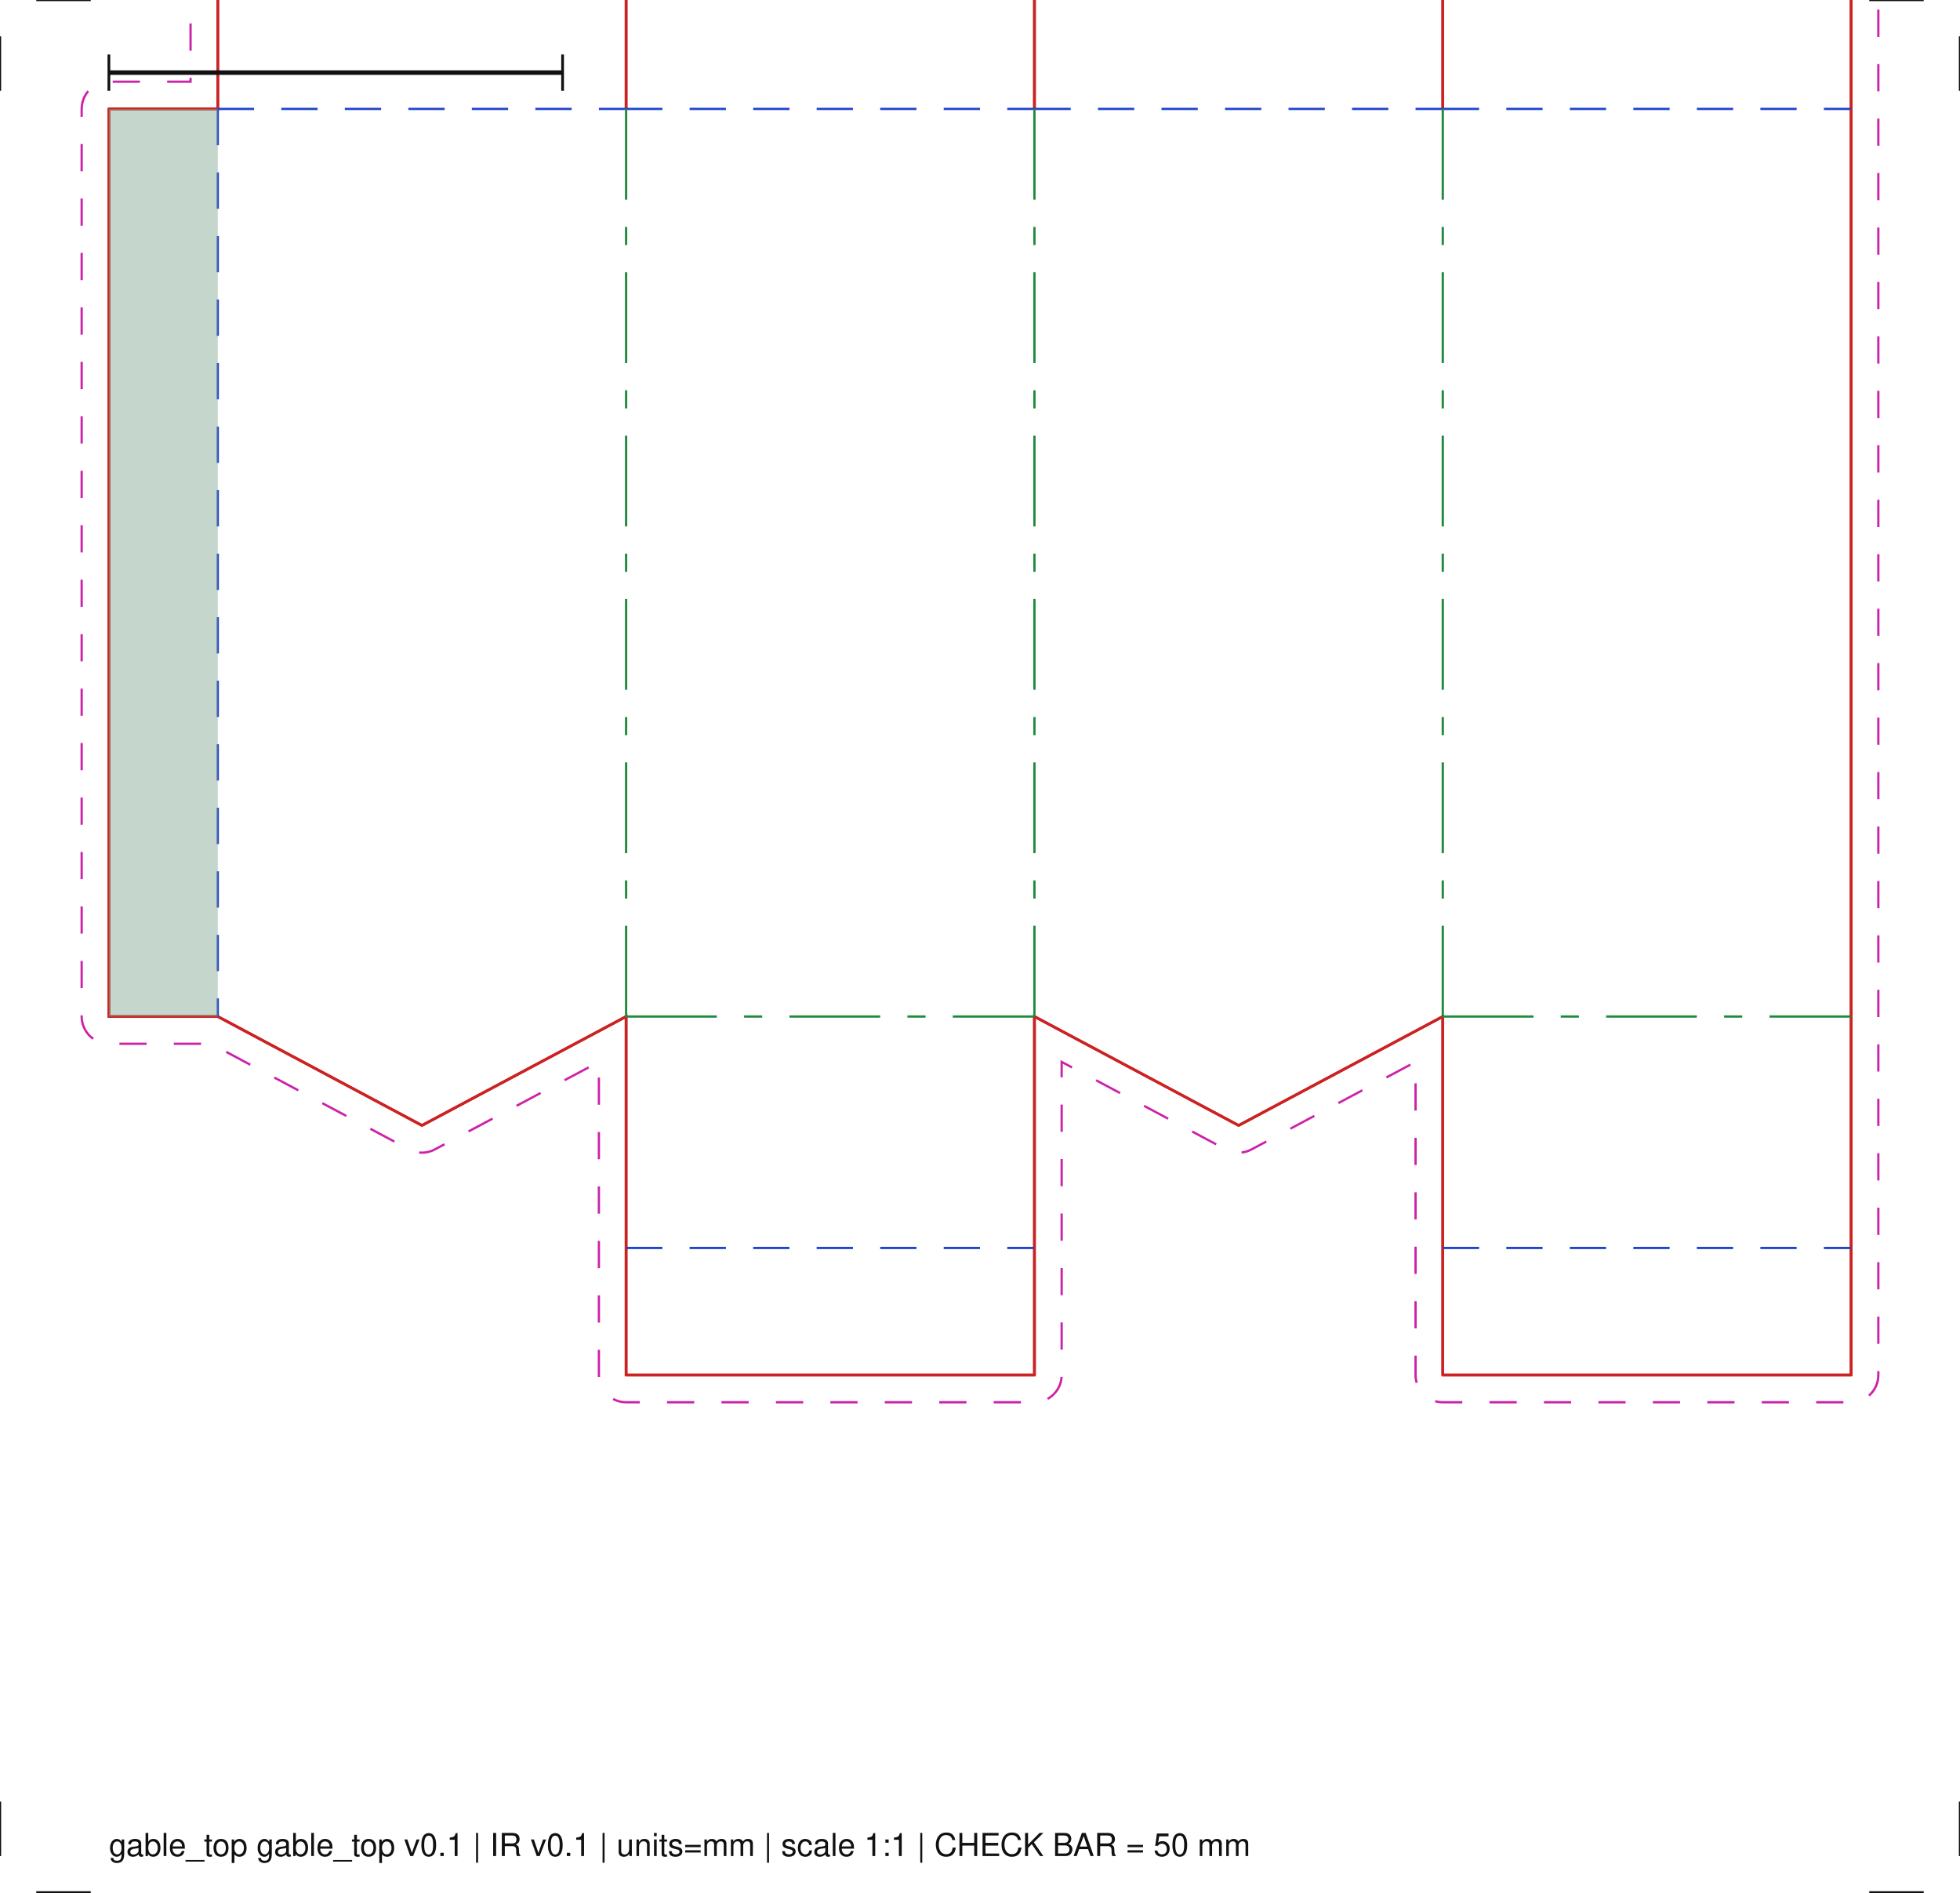
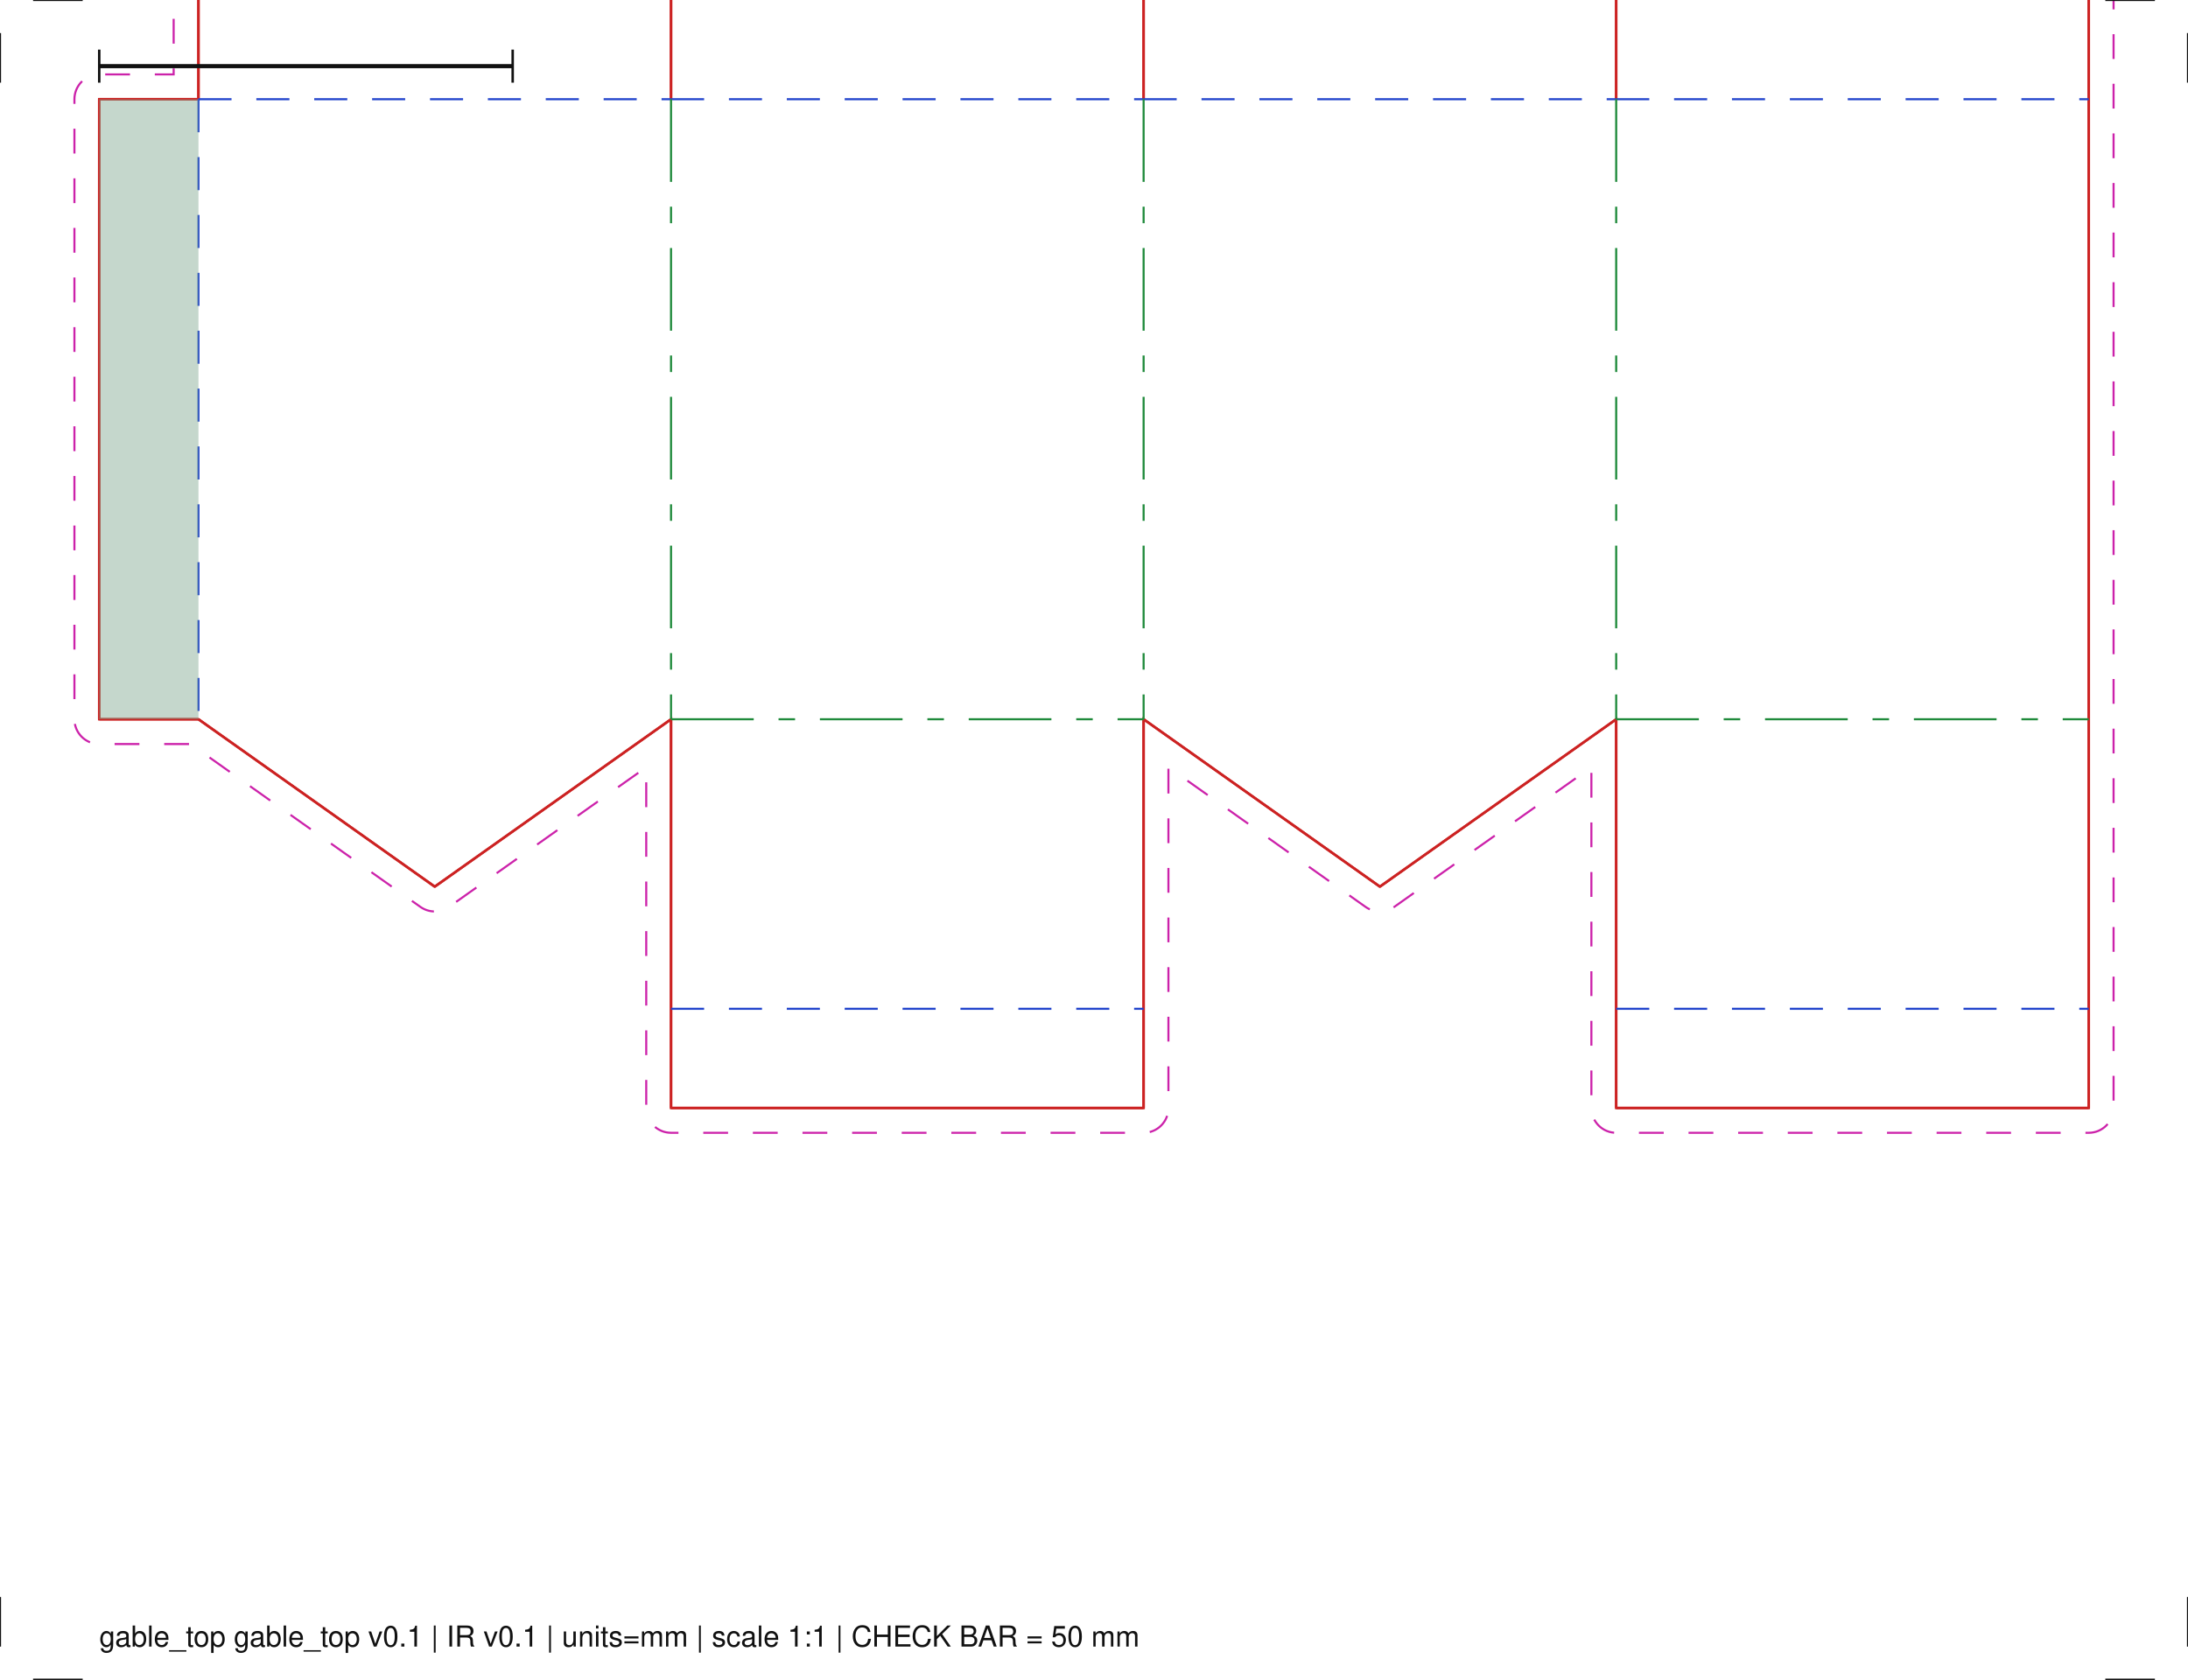
- <svg xmlns="http://www.w3.org/2000/svg" width="216.000mm" height="208.500mm" viewBox="0 0 216.000 208.500">
+ <svg xmlns="http://www.w3.org/2000/svg" width="264.600mm" height="203.173mm" viewBox="0 0 264.600 203.173">
  <g id="CUT">
-     <polygon points="69.000,-33.000 69.000,-10.500 24.000,-10.500 24.000,12.000 12.000,12.000 12.000,112.000 24.000,112.000 46.500,124.000 69.000,112.000 69.000,137.500 69.000,151.500 114.000,151.500 114.000,137.500 114.000,112.000 136.500,124.000 159.000,112.000 159.000,137.500 159.000,151.500 204.000,151.500 204.000,137.500 204.000,112.000 204.000,12.000 204.000,-33.000 159.000,-33.000 159.000,-10.500 114.000,-10.500 114.000,-33.000 69.000,-33.000" fill="none" stroke="#CC2222" stroke-width="0.3" />
+     <polygon points="81.150,-45.150 81.150,-16.575 24.000,-16.575 24.000,12.000 12.000,12.000 12.000,87.000 24.000,87.000 52.575,107.250 81.150,87.000 81.150,122.023 81.150,134.023 138.300,134.023 138.300,122.023 138.300,87.000 166.875,107.250 195.450,87.000 195.450,122.023 195.450,134.023 252.600,134.023 252.600,122.023 252.600,87.000 252.600,12.000 252.600,-45.150 195.450,-45.150 195.450,-16.575 138.300,-16.575 138.300,-45.150 81.150,-45.150" fill="none" stroke="#CC2222" stroke-width="0.3" />
    <line x1="12.000" y1="12.000" x2="24.000" y2="12.000" stroke="#CC2222" stroke-width="0.3" />
-     <line x1="24.000" y1="112.000" x2="12.000" y2="112.000" stroke="#CC2222" stroke-width="0.3" />
-     <line x1="12.000" y1="112.000" x2="12.000" y2="12.000" stroke="#CC2222" stroke-width="0.3" />
-     <line x1="69.000" y1="112.000" x2="46.500" y2="124.000" stroke="#CC2222" stroke-width="0.3" />
-     <line x1="46.500" y1="124.000" x2="24.000" y2="112.000" stroke="#CC2222" stroke-width="0.3" />
-     <line x1="159.000" y1="112.000" x2="136.500" y2="124.000" stroke="#CC2222" stroke-width="0.3" />
-     <line x1="136.500" y1="124.000" x2="114.000" y2="112.000" stroke="#CC2222" stroke-width="0.3" />
-     <line x1="204.000" y1="12.000" x2="204.000" y2="112.000" stroke="#CC2222" stroke-width="0.3" />
-     <line x1="114.000" y1="112.000" x2="114.000" y2="137.500" stroke="#CC2222" stroke-width="0.3" />
-     <line x1="69.000" y1="137.500" x2="69.000" y2="112.000" stroke="#CC2222" stroke-width="0.3" />
-     <line x1="114.000" y1="137.500" x2="114.000" y2="151.500" stroke="#CC2222" stroke-width="0.3" />
-     <line x1="114.000" y1="151.500" x2="69.000" y2="151.500" stroke="#CC2222" stroke-width="0.3" />
-     <line x1="69.000" y1="151.500" x2="69.000" y2="137.500" stroke="#CC2222" stroke-width="0.3" />
-     <line x1="204.000" y1="112.000" x2="204.000" y2="137.500" stroke="#CC2222" stroke-width="0.3" />
-     <line x1="159.000" y1="137.500" x2="159.000" y2="112.000" stroke="#CC2222" stroke-width="0.3" />
-     <line x1="204.000" y1="137.500" x2="204.000" y2="151.500" stroke="#CC2222" stroke-width="0.3" />
-     <line x1="204.000" y1="151.500" x2="159.000" y2="151.500" stroke="#CC2222" stroke-width="0.3" />
-     <line x1="159.000" y1="151.500" x2="159.000" y2="137.500" stroke="#CC2222" stroke-width="0.3" />
-     <line x1="159.000" y1="-33.000" x2="204.000" y2="-33.000" stroke="#CC2222" stroke-width="0.3" />
-     <line x1="204.000" y1="-33.000" x2="204.000" y2="12.000" stroke="#CC2222" stroke-width="0.3" />
-     <line x1="159.000" y1="12.000" x2="159.000" y2="-33.000" stroke="#CC2222" stroke-width="0.3" />
-     <line x1="69.000" y1="-33.000" x2="114.000" y2="-33.000" stroke="#CC2222" stroke-width="0.3" />
-     <line x1="114.000" y1="-33.000" x2="114.000" y2="12.000" stroke="#CC2222" stroke-width="0.3" />
-     <line x1="69.000" y1="12.000" x2="69.000" y2="-33.000" stroke="#CC2222" stroke-width="0.3" />
-     <line x1="24.000" y1="-10.500" x2="69.000" y2="-10.500" stroke="#CC2222" stroke-width="0.3" />
-     <line x1="69.000" y1="-10.500" x2="69.000" y2="12.000" stroke="#CC2222" stroke-width="0.3" />
-     <line x1="24.000" y1="12.000" x2="24.000" y2="-10.500" stroke="#CC2222" stroke-width="0.3" />
-     <line x1="114.000" y1="-10.500" x2="159.000" y2="-10.500" stroke="#CC2222" stroke-width="0.3" />
-     <line x1="159.000" y1="-10.500" x2="159.000" y2="12.000" stroke="#CC2222" stroke-width="0.3" />
-     <line x1="114.000" y1="12.000" x2="114.000" y2="-10.500" stroke="#CC2222" stroke-width="0.3" />
+     <line x1="24.000" y1="87.000" x2="12.000" y2="87.000" stroke="#CC2222" stroke-width="0.3" />
+     <line x1="12.000" y1="87.000" x2="12.000" y2="12.000" stroke="#CC2222" stroke-width="0.3" />
+     <line x1="81.150" y1="87.000" x2="52.575" y2="107.250" stroke="#CC2222" stroke-width="0.3" />
+     <line x1="52.575" y1="107.250" x2="24.000" y2="87.000" stroke="#CC2222" stroke-width="0.3" />
+     <line x1="195.450" y1="87.000" x2="166.875" y2="107.250" stroke="#CC2222" stroke-width="0.3" />
+     <line x1="166.875" y1="107.250" x2="138.300" y2="87.000" stroke="#CC2222" stroke-width="0.3" />
+     <line x1="252.600" y1="12.000" x2="252.600" y2="87.000" stroke="#CC2222" stroke-width="0.3" />
+     <line x1="138.300" y1="87.000" x2="138.300" y2="122.023" stroke="#CC2222" stroke-width="0.3" />
+     <line x1="81.150" y1="122.023" x2="81.150" y2="87.000" stroke="#CC2222" stroke-width="0.3" />
+     <line x1="138.300" y1="122.023" x2="138.300" y2="134.023" stroke="#CC2222" stroke-width="0.3" />
+     <line x1="138.300" y1="134.023" x2="81.150" y2="134.023" stroke="#CC2222" stroke-width="0.3" />
+     <line x1="81.150" y1="134.023" x2="81.150" y2="122.023" stroke="#CC2222" stroke-width="0.3" />
+     <line x1="252.600" y1="87.000" x2="252.600" y2="122.023" stroke="#CC2222" stroke-width="0.3" />
+     <line x1="195.450" y1="122.023" x2="195.450" y2="87.000" stroke="#CC2222" stroke-width="0.3" />
+     <line x1="252.600" y1="122.023" x2="252.600" y2="134.023" stroke="#CC2222" stroke-width="0.3" />
+     <line x1="252.600" y1="134.023" x2="195.450" y2="134.023" stroke="#CC2222" stroke-width="0.3" />
+     <line x1="195.450" y1="134.023" x2="195.450" y2="122.023" stroke="#CC2222" stroke-width="0.3" />
+     <line x1="195.450" y1="-45.150" x2="252.600" y2="-45.150" stroke="#CC2222" stroke-width="0.3" />
+     <line x1="252.600" y1="-45.150" x2="252.600" y2="12.000" stroke="#CC2222" stroke-width="0.3" />
+     <line x1="195.450" y1="12.000" x2="195.450" y2="-45.150" stroke="#CC2222" stroke-width="0.3" />
+     <line x1="81.150" y1="-45.150" x2="138.300" y2="-45.150" stroke="#CC2222" stroke-width="0.3" />
+     <line x1="138.300" y1="-45.150" x2="138.300" y2="12.000" stroke="#CC2222" stroke-width="0.3" />
+     <line x1="81.150" y1="12.000" x2="81.150" y2="-45.150" stroke="#CC2222" stroke-width="0.3" />
+     <line x1="24.000" y1="-16.575" x2="81.150" y2="-16.575" stroke="#CC2222" stroke-width="0.3" />
+     <line x1="81.150" y1="-16.575" x2="81.150" y2="12.000" stroke="#CC2222" stroke-width="0.3" />
+     <line x1="24.000" y1="12.000" x2="24.000" y2="-16.575" stroke="#CC2222" stroke-width="0.3" />
+     <line x1="138.300" y1="-16.575" x2="195.450" y2="-16.575" stroke="#CC2222" stroke-width="0.3" />
+     <line x1="195.450" y1="-16.575" x2="195.450" y2="12.000" stroke="#CC2222" stroke-width="0.3" />
+     <line x1="138.300" y1="12.000" x2="138.300" y2="-16.575" stroke="#CC2222" stroke-width="0.3" />
  </g>
  <g id="CREASE-MOUNTAIN">
-     <line x1="24.000" y1="12.000" x2="24.000" y2="112.000" stroke="#2244CC" stroke-width="0.25" stroke-dasharray="4,3" />
-     <line x1="69.000" y1="137.500" x2="114.000" y2="137.500" stroke="#2244CC" stroke-width="0.25" stroke-dasharray="4,3" />
-     <line x1="159.000" y1="137.500" x2="204.000" y2="137.500" stroke="#2244CC" stroke-width="0.25" stroke-dasharray="4,3" />
-     <line x1="159.000" y1="12.000" x2="204.000" y2="12.000" stroke="#2244CC" stroke-width="0.25" stroke-dasharray="4,3" />
-     <line x1="69.000" y1="12.000" x2="114.000" y2="12.000" stroke="#2244CC" stroke-width="0.25" stroke-dasharray="4,3" />
-     <line x1="24.000" y1="12.000" x2="69.000" y2="12.000" stroke="#2244CC" stroke-width="0.25" stroke-dasharray="4,3" />
-     <line x1="114.000" y1="12.000" x2="159.000" y2="12.000" stroke="#2244CC" stroke-width="0.25" stroke-dasharray="4,3" />
+     <line x1="24.000" y1="12.000" x2="24.000" y2="87.000" stroke="#2244CC" stroke-width="0.25" stroke-dasharray="4,3" />
+     <line x1="81.150" y1="122.023" x2="138.300" y2="122.023" stroke="#2244CC" stroke-width="0.25" stroke-dasharray="4,3" />
+     <line x1="195.450" y1="122.023" x2="252.600" y2="122.023" stroke="#2244CC" stroke-width="0.25" stroke-dasharray="4,3" />
+     <line x1="195.450" y1="12.000" x2="252.600" y2="12.000" stroke="#2244CC" stroke-width="0.25" stroke-dasharray="4,3" />
+     <line x1="81.150" y1="12.000" x2="138.300" y2="12.000" stroke="#2244CC" stroke-width="0.25" stroke-dasharray="4,3" />
+     <line x1="24.000" y1="12.000" x2="81.150" y2="12.000" stroke="#2244CC" stroke-width="0.25" stroke-dasharray="4,3" />
+     <line x1="138.300" y1="12.000" x2="195.450" y2="12.000" stroke="#2244CC" stroke-width="0.25" stroke-dasharray="4,3" />
  </g>
  <g id="CREASE-VALLEY">
-     <line x1="69.000" y1="12.000" x2="69.000" y2="112.000" stroke="#1F8A3B" stroke-width="0.25" stroke-dasharray="10,3,2,3" />
-     <line x1="114.000" y1="12.000" x2="114.000" y2="112.000" stroke="#1F8A3B" stroke-width="0.25" stroke-dasharray="10,3,2,3" />
-     <line x1="159.000" y1="12.000" x2="159.000" y2="112.000" stroke="#1F8A3B" stroke-width="0.25" stroke-dasharray="10,3,2,3" />
-     <line x1="69.000" y1="112.000" x2="114.000" y2="112.000" stroke="#1F8A3B" stroke-width="0.25" stroke-dasharray="10,3,2,3" />
-     <line x1="159.000" y1="112.000" x2="204.000" y2="112.000" stroke="#1F8A3B" stroke-width="0.25" stroke-dasharray="10,3,2,3" />
+     <line x1="81.150" y1="12.000" x2="81.150" y2="87.000" stroke="#1F8A3B" stroke-width="0.25" stroke-dasharray="10,3,2,3" />
+     <line x1="138.300" y1="12.000" x2="138.300" y2="87.000" stroke="#1F8A3B" stroke-width="0.25" stroke-dasharray="10,3,2,3" />
+     <line x1="195.450" y1="12.000" x2="195.450" y2="87.000" stroke="#1F8A3B" stroke-width="0.25" stroke-dasharray="10,3,2,3" />
+     <line x1="81.150" y1="87.000" x2="138.300" y2="87.000" stroke="#1F8A3B" stroke-width="0.25" stroke-dasharray="10,3,2,3" />
+     <line x1="195.450" y1="87.000" x2="252.600" y2="87.000" stroke="#1F8A3B" stroke-width="0.25" stroke-dasharray="10,3,2,3" />
  </g>
  <g id="GLUE">
-     <polygon points="12.000,12.000 24.000,12.000 24.000,112.000 12.000,112.000" fill="#7FA88F" fill-opacity="0.45" stroke="none" />
+     <polygon points="12.000,12.000 24.000,12.000 24.000,87.000 12.000,87.000" fill="#7FA88F" fill-opacity="0.45" stroke="none" />
  </g>
  <g id="BLEED">
-     <polygon points="69.000,-36.000 68.706,-35.986 68.415,-35.942 68.129,-35.871 67.852,-35.772 67.586,-35.646 67.333,-35.494 67.097,-35.319 66.879,-35.121 66.681,-34.903 66.506,-34.667 66.354,-34.414 66.228,-34.148 66.129,-33.871 66.058,-33.585 66.014,-33.294 66.000,-33.000 66.000,-13.500 24.000,-13.500 23.706,-13.486 23.415,-13.442 23.129,-13.371 22.852,-13.272 22.586,-13.146 22.333,-12.994 22.097,-12.819 21.879,-12.621 21.681,-12.403 21.506,-12.167 21.354,-11.914 21.228,-11.648 21.129,-11.371 21.058,-11.085 21.014,-10.794 21.000,-10.500 21.000,9.000 12.000,9.000 11.706,9.014 11.415,9.058 11.129,9.129 10.852,9.228 10.586,9.354 10.333,9.506 10.097,9.681 9.879,9.879 9.681,10.097 9.506,10.333 9.354,10.586 9.228,10.852 9.129,11.129 9.058,11.415 9.014,11.706 9.000,12.000 9.000,112.000 9.014,112.294 9.058,112.585 9.129,112.871 9.228,113.148 9.354,113.414 9.506,113.667 9.681,113.903 9.879,114.121 10.097,114.319 10.333,114.494 10.586,114.646 10.852,114.772 11.129,114.871 11.415,114.942 11.706,114.986 12.000,115.000 23.250,115.000 45.088,126.647 45.354,126.772 45.631,126.871 45.916,126.943 46.206,126.986 46.500,127.000 46.794,126.986 47.084,126.943 47.369,126.871 47.646,126.772 47.912,126.647 66.000,117.000 66.000,151.500 66.014,151.794 66.058,152.085 66.129,152.371 66.228,152.648 66.354,152.914 66.506,153.167 66.681,153.403 66.879,153.621 67.097,153.819 67.333,153.994 67.586,154.146 67.852,154.272 68.129,154.371 68.415,154.442 68.706,154.486 69.000,154.500 114.000,154.500 114.294,154.486 114.585,154.442 114.871,154.371 115.148,154.272 115.414,154.146 115.667,153.994 115.903,153.819 116.121,153.621 116.319,153.403 116.494,153.167 116.646,152.914 116.772,152.648 116.871,152.371 116.942,152.085 116.986,151.794 117.000,151.500 117.000,117.000 135.088,126.647 135.354,126.772 135.631,126.871 135.916,126.943 136.206,126.986 136.500,127.000 136.794,126.986 137.084,126.943 137.369,126.871 137.646,126.772 137.912,126.647 156.000,117.000 156.000,151.500 156.014,151.794 156.058,152.085 156.129,152.371 156.228,152.648 156.354,152.914 156.506,153.167 156.681,153.403 156.879,153.621 157.097,153.819 157.333,153.994 157.586,154.146 157.852,154.272 158.129,154.371 158.415,154.442 158.706,154.486 159.000,154.500 204.000,154.500 204.294,154.486 204.585,154.442 204.871,154.371 205.148,154.272 205.414,154.146 205.667,153.994 205.903,153.819 206.121,153.621 206.319,153.403 206.494,153.167 206.646,152.914 206.772,152.648 206.871,152.371 206.942,152.085 206.986,151.794 207.000,151.500 207.000,-33.000 206.986,-33.294 206.942,-33.585 206.871,-33.871 206.772,-34.148 206.646,-34.414 206.494,-34.667 206.319,-34.903 206.121,-35.121 205.903,-35.319 205.667,-35.494 205.414,-35.646 205.148,-35.772 204.871,-35.871 204.585,-35.942 204.294,-35.986 204.000,-36.000 159.000,-36.000 158.706,-35.986 158.415,-35.942 158.129,-35.871 157.852,-35.772 157.586,-35.646 157.333,-35.494 157.097,-35.319 156.879,-35.121 156.681,-34.903 156.506,-34.667 156.354,-34.414 156.228,-34.148 156.129,-33.871 156.058,-33.585 156.014,-33.294 156.000,-33.000 156.000,-13.500 117.000,-13.500 117.000,-33.000 116.986,-33.294 116.942,-33.585 116.871,-33.871 116.772,-34.148 116.646,-34.414 116.494,-34.667 116.319,-34.903 116.121,-35.121 115.903,-35.319 115.667,-35.494 115.414,-35.646 115.148,-35.772 114.871,-35.871 114.585,-35.942 114.294,-35.986 114.000,-36.000 69.000,-36.000" fill="none" stroke="#CC22AA" stroke-width="0.25" stroke-dasharray="3,3" />
+     <polygon points="81.150,-48.150 80.856,-48.136 80.565,-48.092 80.279,-48.021 80.002,-47.922 79.736,-47.796 79.483,-47.644 79.247,-47.469 79.029,-47.271 78.831,-47.053 78.656,-46.817 78.504,-46.564 78.378,-46.298 78.279,-46.021 78.208,-45.735 78.164,-45.444 78.150,-45.150 78.150,-19.575 24.000,-19.575 23.706,-19.561 23.415,-19.517 23.129,-19.446 22.852,-19.347 22.586,-19.221 22.333,-19.069 22.097,-18.894 21.879,-18.696 21.681,-18.478 21.506,-18.242 21.354,-17.989 21.228,-17.723 21.129,-17.446 21.058,-17.160 21.014,-16.869 21.000,-16.575 21.000,9.000 12.000,9.000 11.706,9.014 11.415,9.058 11.129,9.129 10.852,9.228 10.586,9.354 10.333,9.506 10.097,9.681 9.879,9.879 9.681,10.097 9.506,10.333 9.354,10.586 9.228,10.852 9.129,11.129 9.058,11.415 9.014,11.706 9.000,12.000 9.000,87.000 9.014,87.294 9.058,87.585 9.129,87.871 9.228,88.148 9.354,88.414 9.506,88.667 9.681,88.903 9.879,89.121 10.097,89.319 10.333,89.494 10.586,89.646 10.852,89.772 11.129,89.871 11.415,89.942 11.706,89.986 12.000,90.000 23.045,90.000 50.840,109.698 51.080,109.851 51.333,109.981 51.597,110.086 51.870,110.166 52.150,110.220 52.433,110.247 52.717,110.247 53.000,110.220 53.280,110.166 53.553,110.086 53.817,109.981 54.070,109.851 54.310,109.698 78.150,92.803 78.150,134.023 78.164,134.317 78.208,134.608 78.279,134.894 78.378,135.171 78.504,135.437 78.656,135.689 78.831,135.926 79.029,136.144 79.247,136.342 79.483,136.517 79.736,136.669 80.002,136.794 80.279,136.894 80.565,136.965 80.856,137.008 81.150,137.023 138.300,137.023 138.594,137.008 138.885,136.965 139.171,136.894 139.448,136.794 139.714,136.669 139.967,136.517 140.203,136.342 140.421,136.144 140.619,135.926 140.794,135.689 140.946,135.437 141.072,135.171 141.171,134.894 141.242,134.608 141.286,134.317 141.300,134.023 141.300,92.803 165.140,109.698 165.380,109.851 165.633,109.981 165.897,110.086 166.170,110.166 166.450,110.220 166.733,110.247 167.017,110.247 167.300,110.220 167.580,110.166 167.853,110.086 168.117,109.981 168.370,109.851 168.610,109.698 192.450,92.803 192.450,134.023 192.464,134.317 192.508,134.608 192.579,134.894 192.678,135.171 192.804,135.437 192.956,135.689 193.131,135.926 193.329,136.144 193.547,136.342 193.783,136.517 194.036,136.669 194.302,136.794 194.579,136.894 194.865,136.965 195.156,137.008 195.450,137.023 252.600,137.023 252.894,137.008 253.185,136.965 253.471,136.894 253.748,136.794 254.014,136.669 254.267,136.517 254.503,136.342 254.721,136.144 254.919,135.926 255.094,135.689 255.246,135.437 255.372,135.171 255.471,134.894 255.542,134.608 255.586,134.317 255.600,134.023 255.600,-45.150 255.586,-45.444 255.542,-45.735 255.471,-46.021 255.372,-46.298 255.246,-46.564 255.094,-46.817 254.919,-47.053 254.721,-47.271 254.503,-47.469 254.267,-47.644 254.014,-47.796 253.748,-47.922 253.471,-48.021 253.185,-48.092 252.894,-48.136 252.600,-48.150 195.450,-48.150 195.156,-48.136 194.865,-48.092 194.579,-48.021 194.302,-47.922 194.036,-47.796 193.783,-47.644 193.547,-47.469 193.329,-47.271 193.131,-47.053 192.956,-46.817 192.804,-46.564 192.678,-46.298 192.579,-46.021 192.508,-45.735 192.464,-45.444 192.450,-45.150 192.450,-19.575 141.300,-19.575 141.300,-45.150 141.286,-45.444 141.242,-45.735 141.171,-46.021 141.072,-46.298 140.946,-46.564 140.794,-46.817 140.619,-47.053 140.421,-47.271 140.203,-47.469 139.967,-47.644 139.714,-47.796 139.448,-47.922 139.171,-48.021 138.885,-48.092 138.594,-48.136 138.300,-48.150 81.150,-48.150" fill="none" stroke="#CC22AA" stroke-width="0.25" stroke-dasharray="3,3" />
  </g>
  <g id="REGISTRATION">
    <path d="M 4.0 0 L 10.0 0 M 0 4.0 L 0 10.0" stroke="#111111" stroke-width="0.25" fill="none" />
-     <path d="M 212.0 0 L 206.0 0 M 216.0 4.0 L 216.0 10.0" stroke="#111111" stroke-width="0.25" fill="none" />
-     <path d="M 4.0 208.5 L 10.0 208.5 M 0 204.5 L 0 198.5" stroke="#111111" stroke-width="0.25" fill="none" />
-     <path d="M 212.0 208.5 L 206.0 208.5 M 216.0 204.5 L 216.0 198.5" stroke="#111111" stroke-width="0.25" fill="none" />
+     <path d="M 260.6 0 L 254.6 0 M 264.6 4.0 L 264.6 10.0" stroke="#111111" stroke-width="0.25" fill="none" />
+     <path d="M 4.0 203.173 L 10.0 203.173 M 0 199.173 L 0 193.173" stroke="#111111" stroke-width="0.25" fill="none" />
+     <path d="M 260.6 203.173 L 254.6 203.173 M 264.6 199.173 L 264.6 193.173" stroke="#111111" stroke-width="0.25" fill="none" />
  </g>
  <g id="INFO">
    <line x1="12.000" y1="8.000" x2="62.000" y2="8.000" stroke="#111" stroke-width="0.5" />
    <line x1="12.000" y1="6.000" x2="12.000" y2="10.000" stroke="#111" stroke-width="0.3" />
    <line x1="62.000" y1="6.000" x2="62.000" y2="10.000" stroke="#111" stroke-width="0.3" />
-     <text x="12.0" y="204.5" font-size="3.5" fill="#111" font-family="Helvetica">gable_top gable_top v0.1 | IR v0.1 | units=mm | scale 1:1 | CHECK BAR = 50 mm</text>
+     <text x="12.0" y="199.173" font-size="3.5" fill="#111" font-family="Helvetica">gable_top gable_top v0.1 | IR v0.1 | units=mm | scale 1:1 | CHECK BAR = 50 mm</text>
  </g>
</svg>
